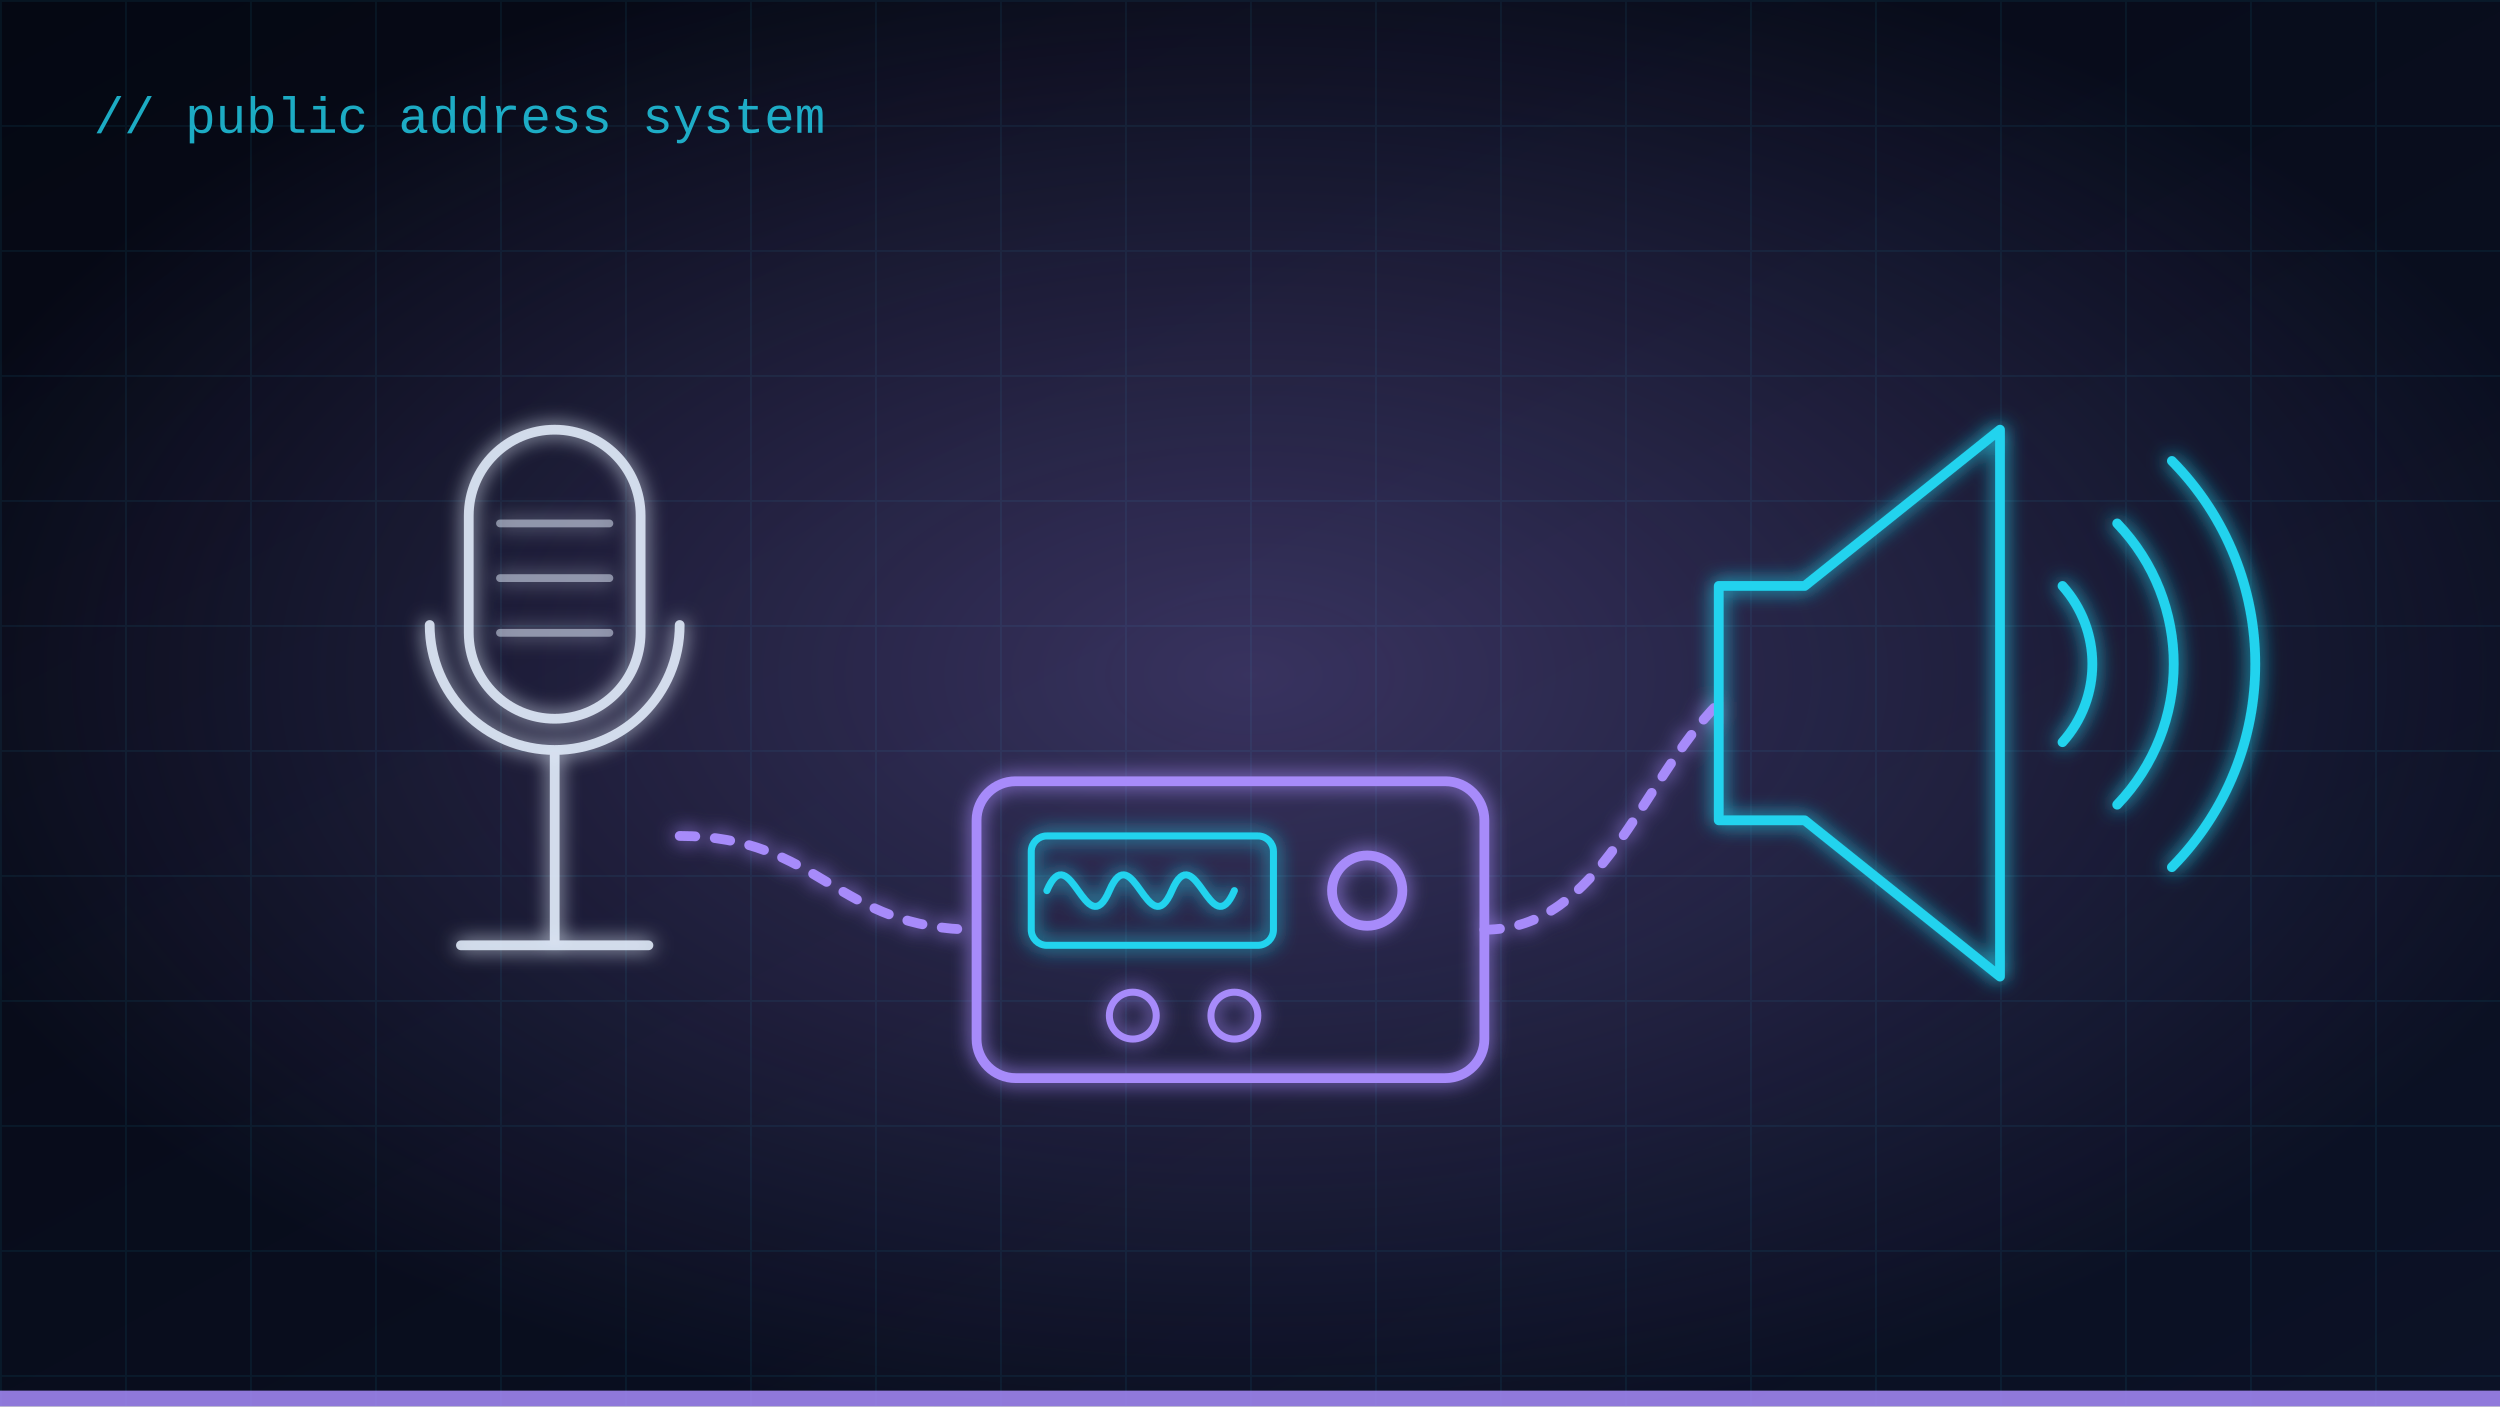
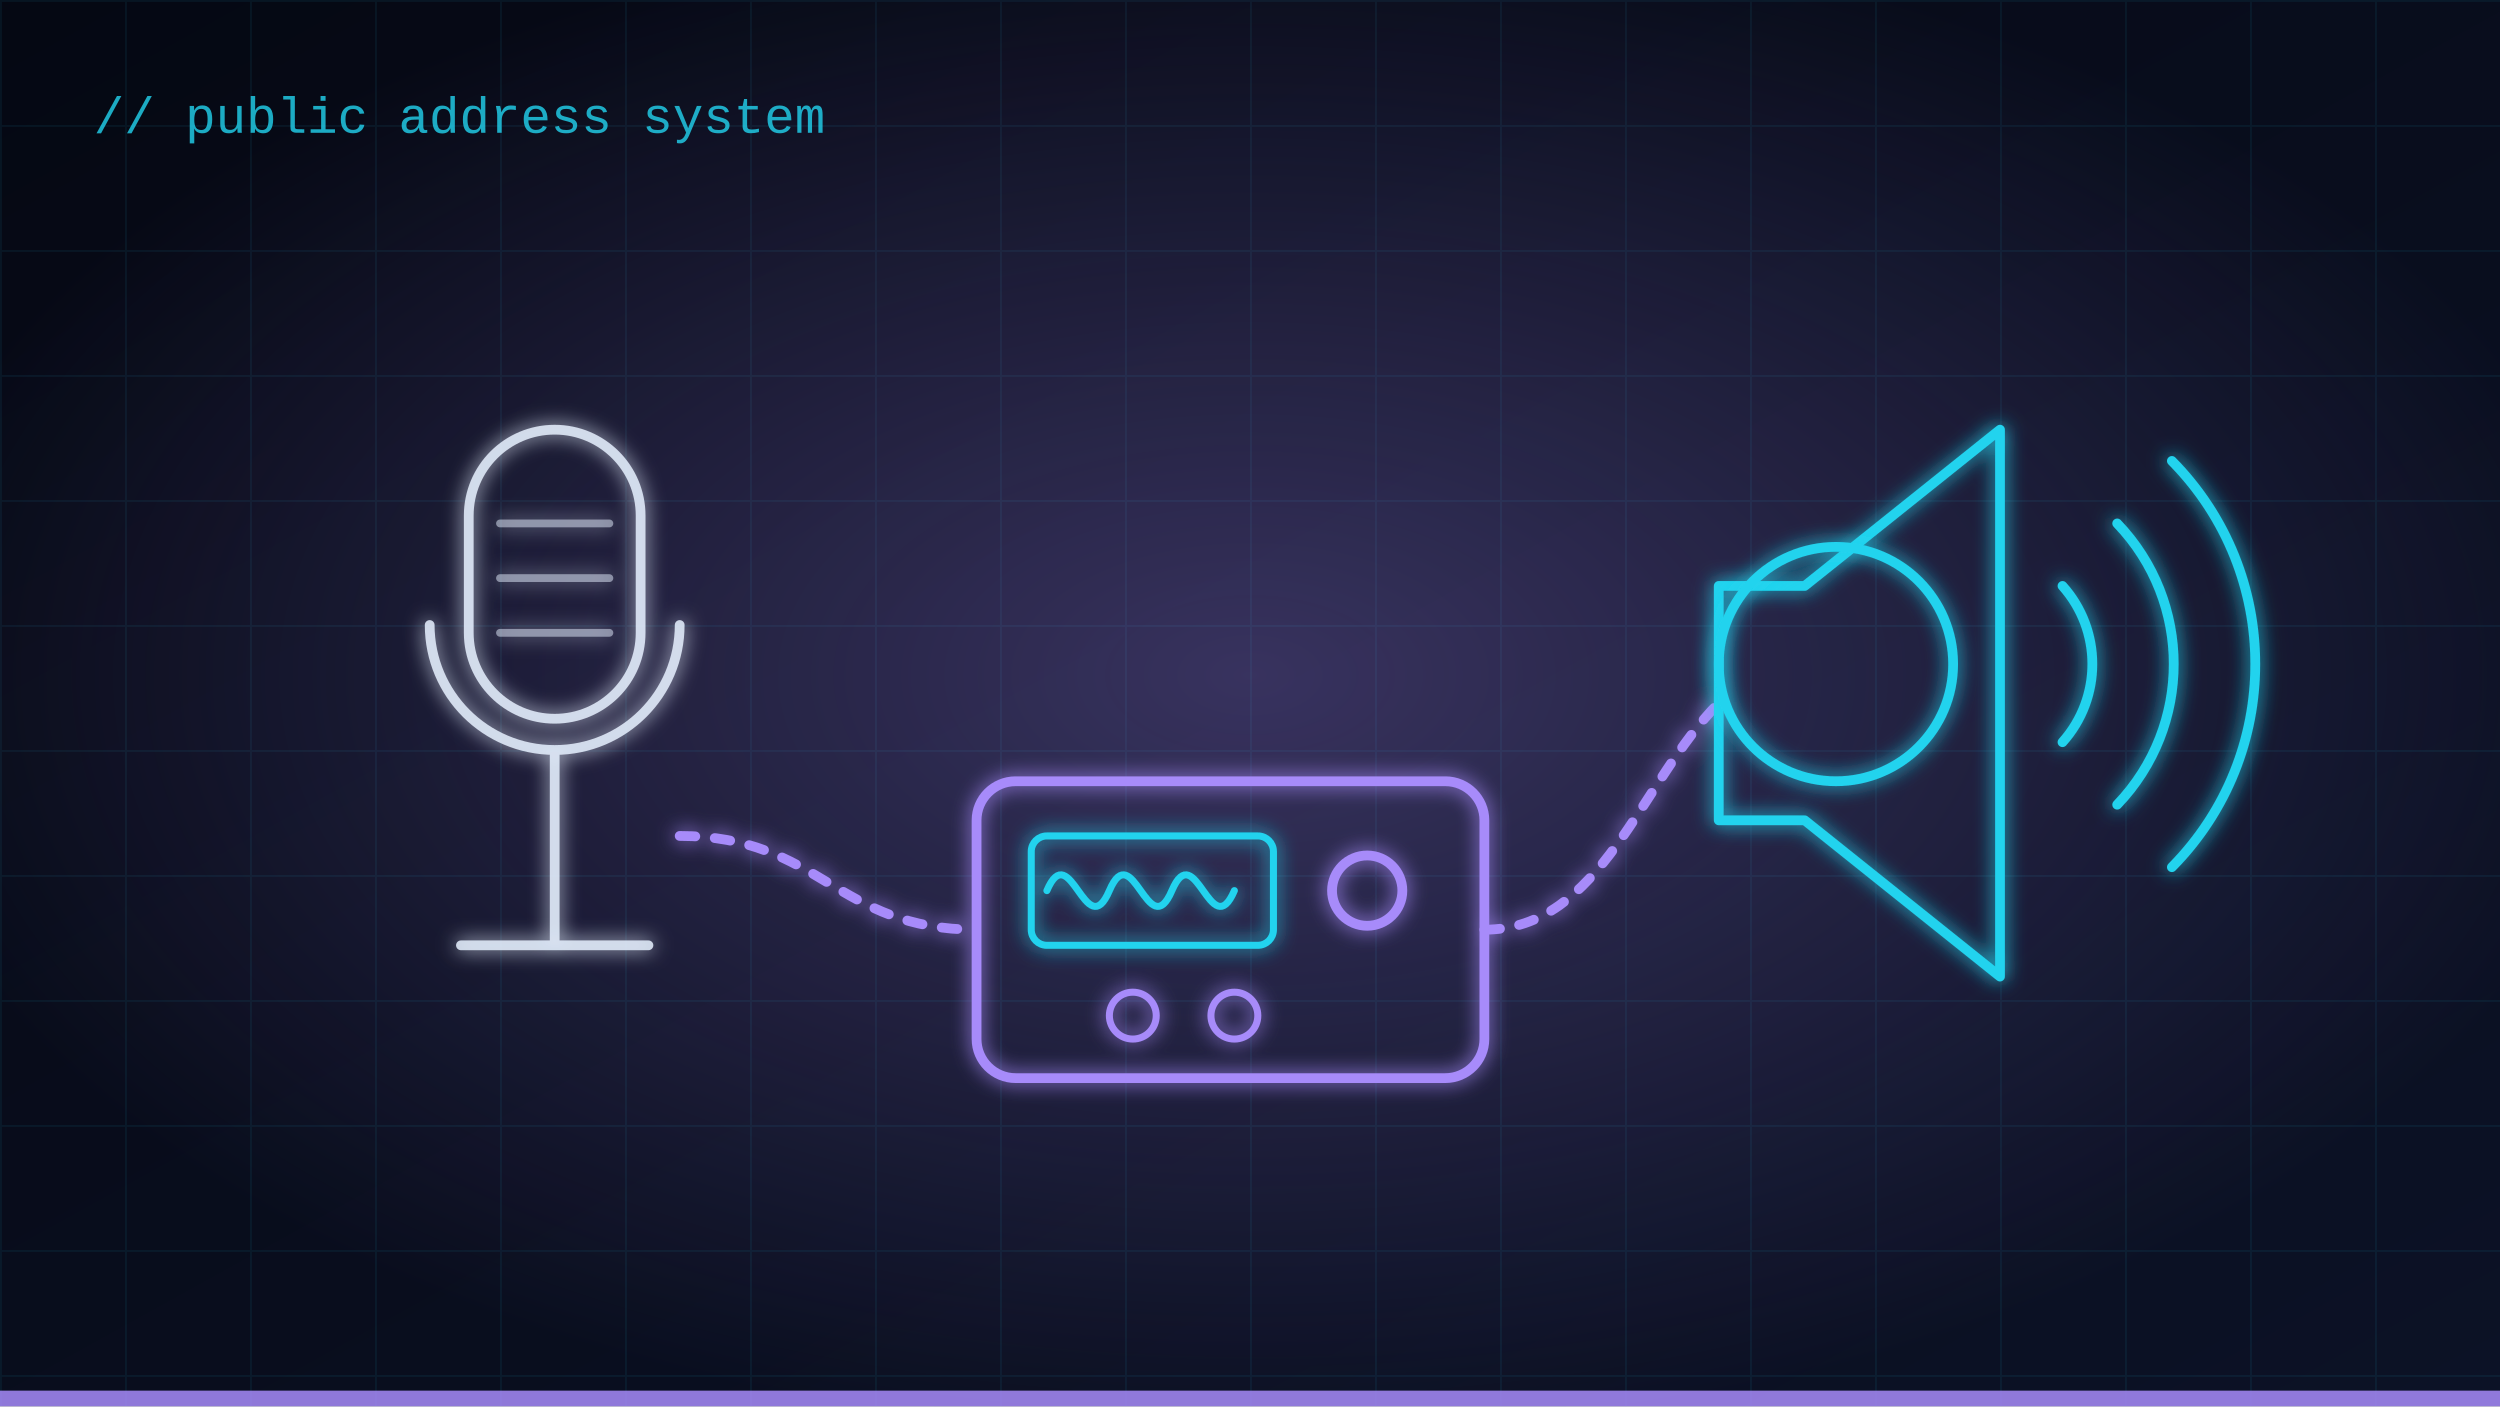
<svg xmlns="http://www.w3.org/2000/svg" viewBox="0 0 640 360" width="640" height="360">
  <defs>
    <linearGradient id="bg" x1="0" y1="0" x2="1" y2="1">
      <stop offset="0" stop-color="#050813" />
      <stop offset="1" stop-color="#0c1226" />
    </linearGradient>
    <radialGradient id="glow" cx="0.5" cy="0.48" r="0.55">
      <stop offset="0" stop-color="#a78bfa" stop-opacity="0.30" />
      <stop offset="1" stop-color="#a78bfa" stop-opacity="0" />
    </radialGradient>
    <pattern id="grid" width="32" height="32" patternUnits="userSpaceOnUse">
      <path d="M32 0H0V32" fill="none" stroke="#22d3ee" stroke-opacity="0.07" />
    </pattern>
    <filter id="neon" x="-30%" y="-30%" width="160%" height="160%">
      <feGaussianBlur stdDeviation="2.4" result="b" />
      <feMerge>
        <feMergeNode in="b" />
        <feMergeNode in="SourceGraphic" />
      </feMerge>
    </filter>
+     <linearGradient id="scanG" x1="0" y1="0" x2="0" y2="1">
+       <stop offset="0" stop-color="#a78bfa" stop-opacity="0" />
+       <stop offset="1" stop-color="#a78bfa" stop-opacity="0.13" />
+     </linearGradient>
  </defs>
  <rect width="640" height="360" fill="url(#bg)" />
  <rect width="640" height="360" fill="url(#grid)" />
  <rect width="640" height="360" fill="url(#glow)" />
  <g filter="url(#neon)" fill="none" stroke-width="2.5" stroke-linecap="round" stroke-linejoin="round">
    <rect x="120" y="110" width="44" height="74" rx="22" stroke="#e6f1ff" stroke-opacity=".85" />
    <path d="M128 134h28M128 148h28M128 162h28" stroke="#e6f1ff" stroke-opacity=".5" stroke-width="2" />
    <path d="M110 160a32 32 0 0 0 64 0M142 192v50M118 242h48" stroke="#e6f1ff" stroke-opacity=".85" />
    <path d="M174 214C210 214 214 238 250 238" stroke="#a78bfa" stroke-dasharray="4 5" />
    <rect x="250" y="200" width="130" height="76" rx="10" stroke="#a78bfa" />
    <rect x="264" y="214" width="62" height="28" rx="4" stroke="#22d3ee" stroke-width="1.8" />
    <path d="M268 228c6-14 10 14 16 0s10 14 16 0 10 14 16 0" stroke="#22d3ee" stroke-width="1.8" />
    <circle cx="350" cy="228" r="9" stroke="#a78bfa" />
    <circle cx="290" cy="260" r="6" stroke="#a78bfa" stroke-width="1.8" />
    <circle cx="316" cy="260" r="6" stroke="#a78bfa" stroke-width="1.8" />
    <path d="M380 238C410 238 420 200 440 180" stroke="#a78bfa" stroke-dasharray="4 5" />
    <path d="M440 150h22l50-40v140l-50-40h-22z" stroke="#22d3ee" />
    <path d="M528 150a30 30 0 0 1 0 40M542 134a52 52 0 0 1 0 72M556 118a74 74 0 0 1 0 104" stroke="#22d3ee" />
  </g>
  <text x="24" y="34" font-family="Consolas,'Courier New',monospace" font-size="13" font-weight="400" fill="#22d3ee" fill-opacity="0.8" text-anchor="start">// public address system</text>
+   <g filter="url(#neon)" fill="none" stroke-width="2.5" stroke-linecap="round">
+     <circle cx="470" cy="170" r="30" fill="none" stroke="#22d3ee">
+       <animate attributeName="r" values="30;110" dur="2.2s" repeatCount="indefinite" />
+       <animate attributeName="opacity" values=".9;0" dur="2.2s" repeatCount="indefinite" />
+     </circle>
+   </g>
+   <rect x="0" y="-80" width="640" height="80" fill="url(#scanG)">
+     <animate attributeName="y" values="-80;360" dur="6s" repeatCount="indefinite" />
+   </rect>
  <rect x="0" y="356" width="640" height="4" fill="#a78bfa" fill-opacity="0.85" />
</svg>
